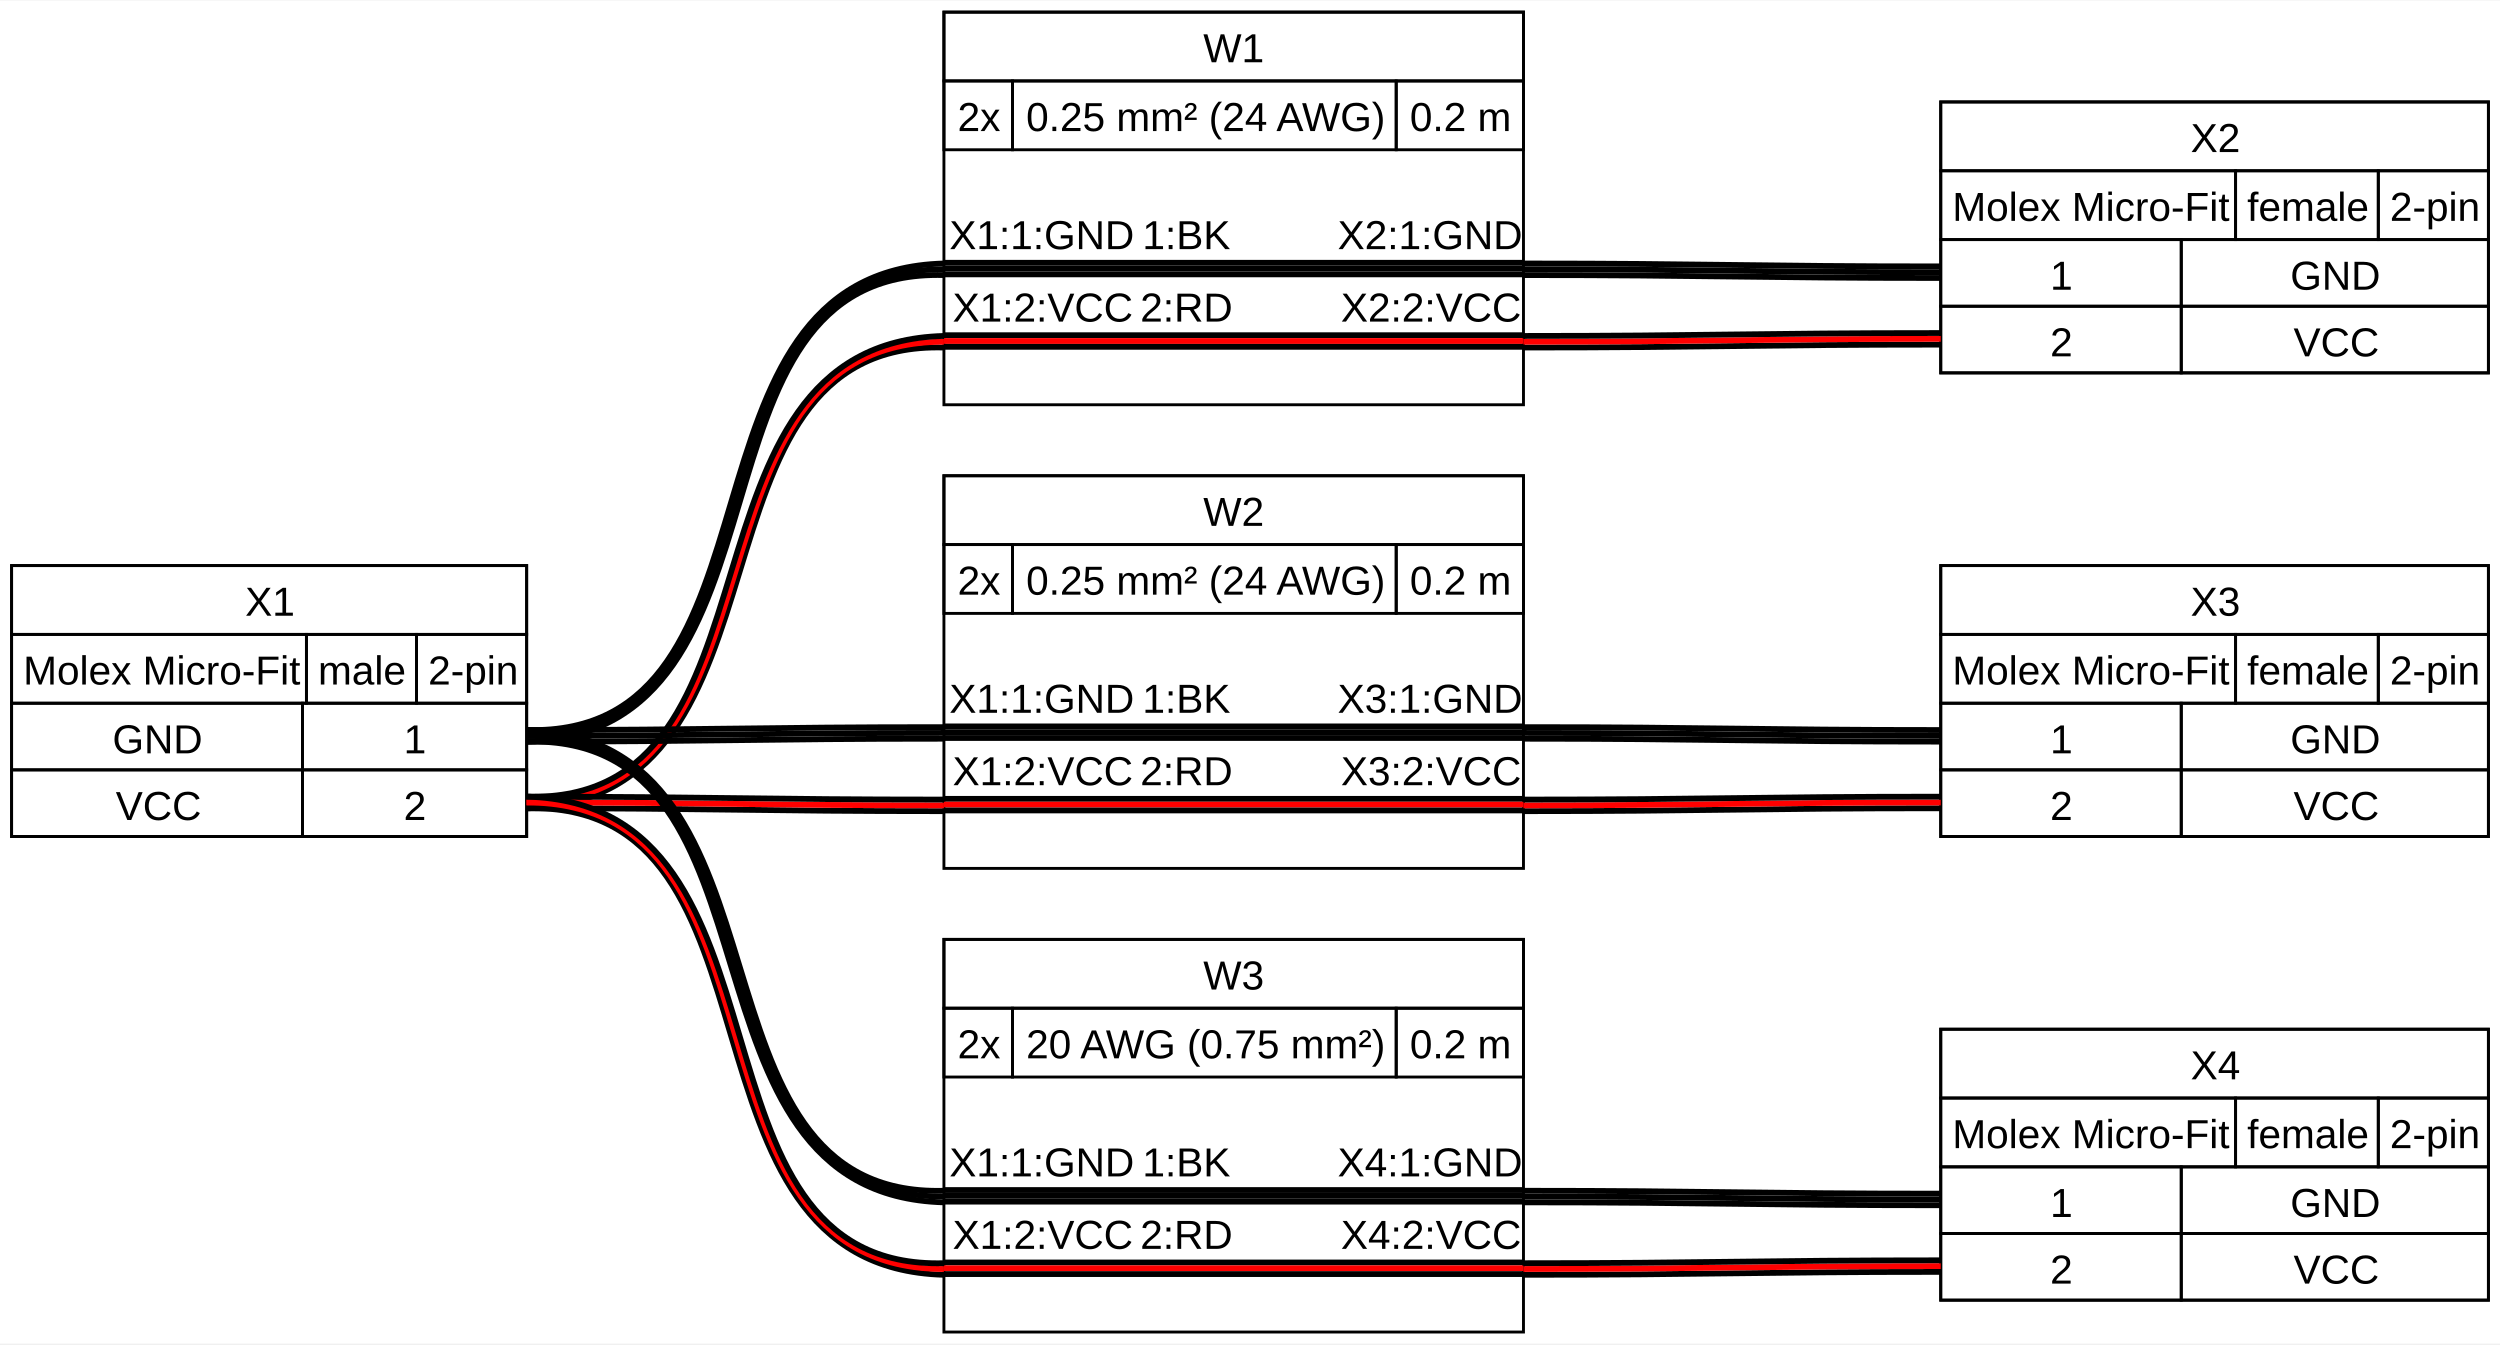
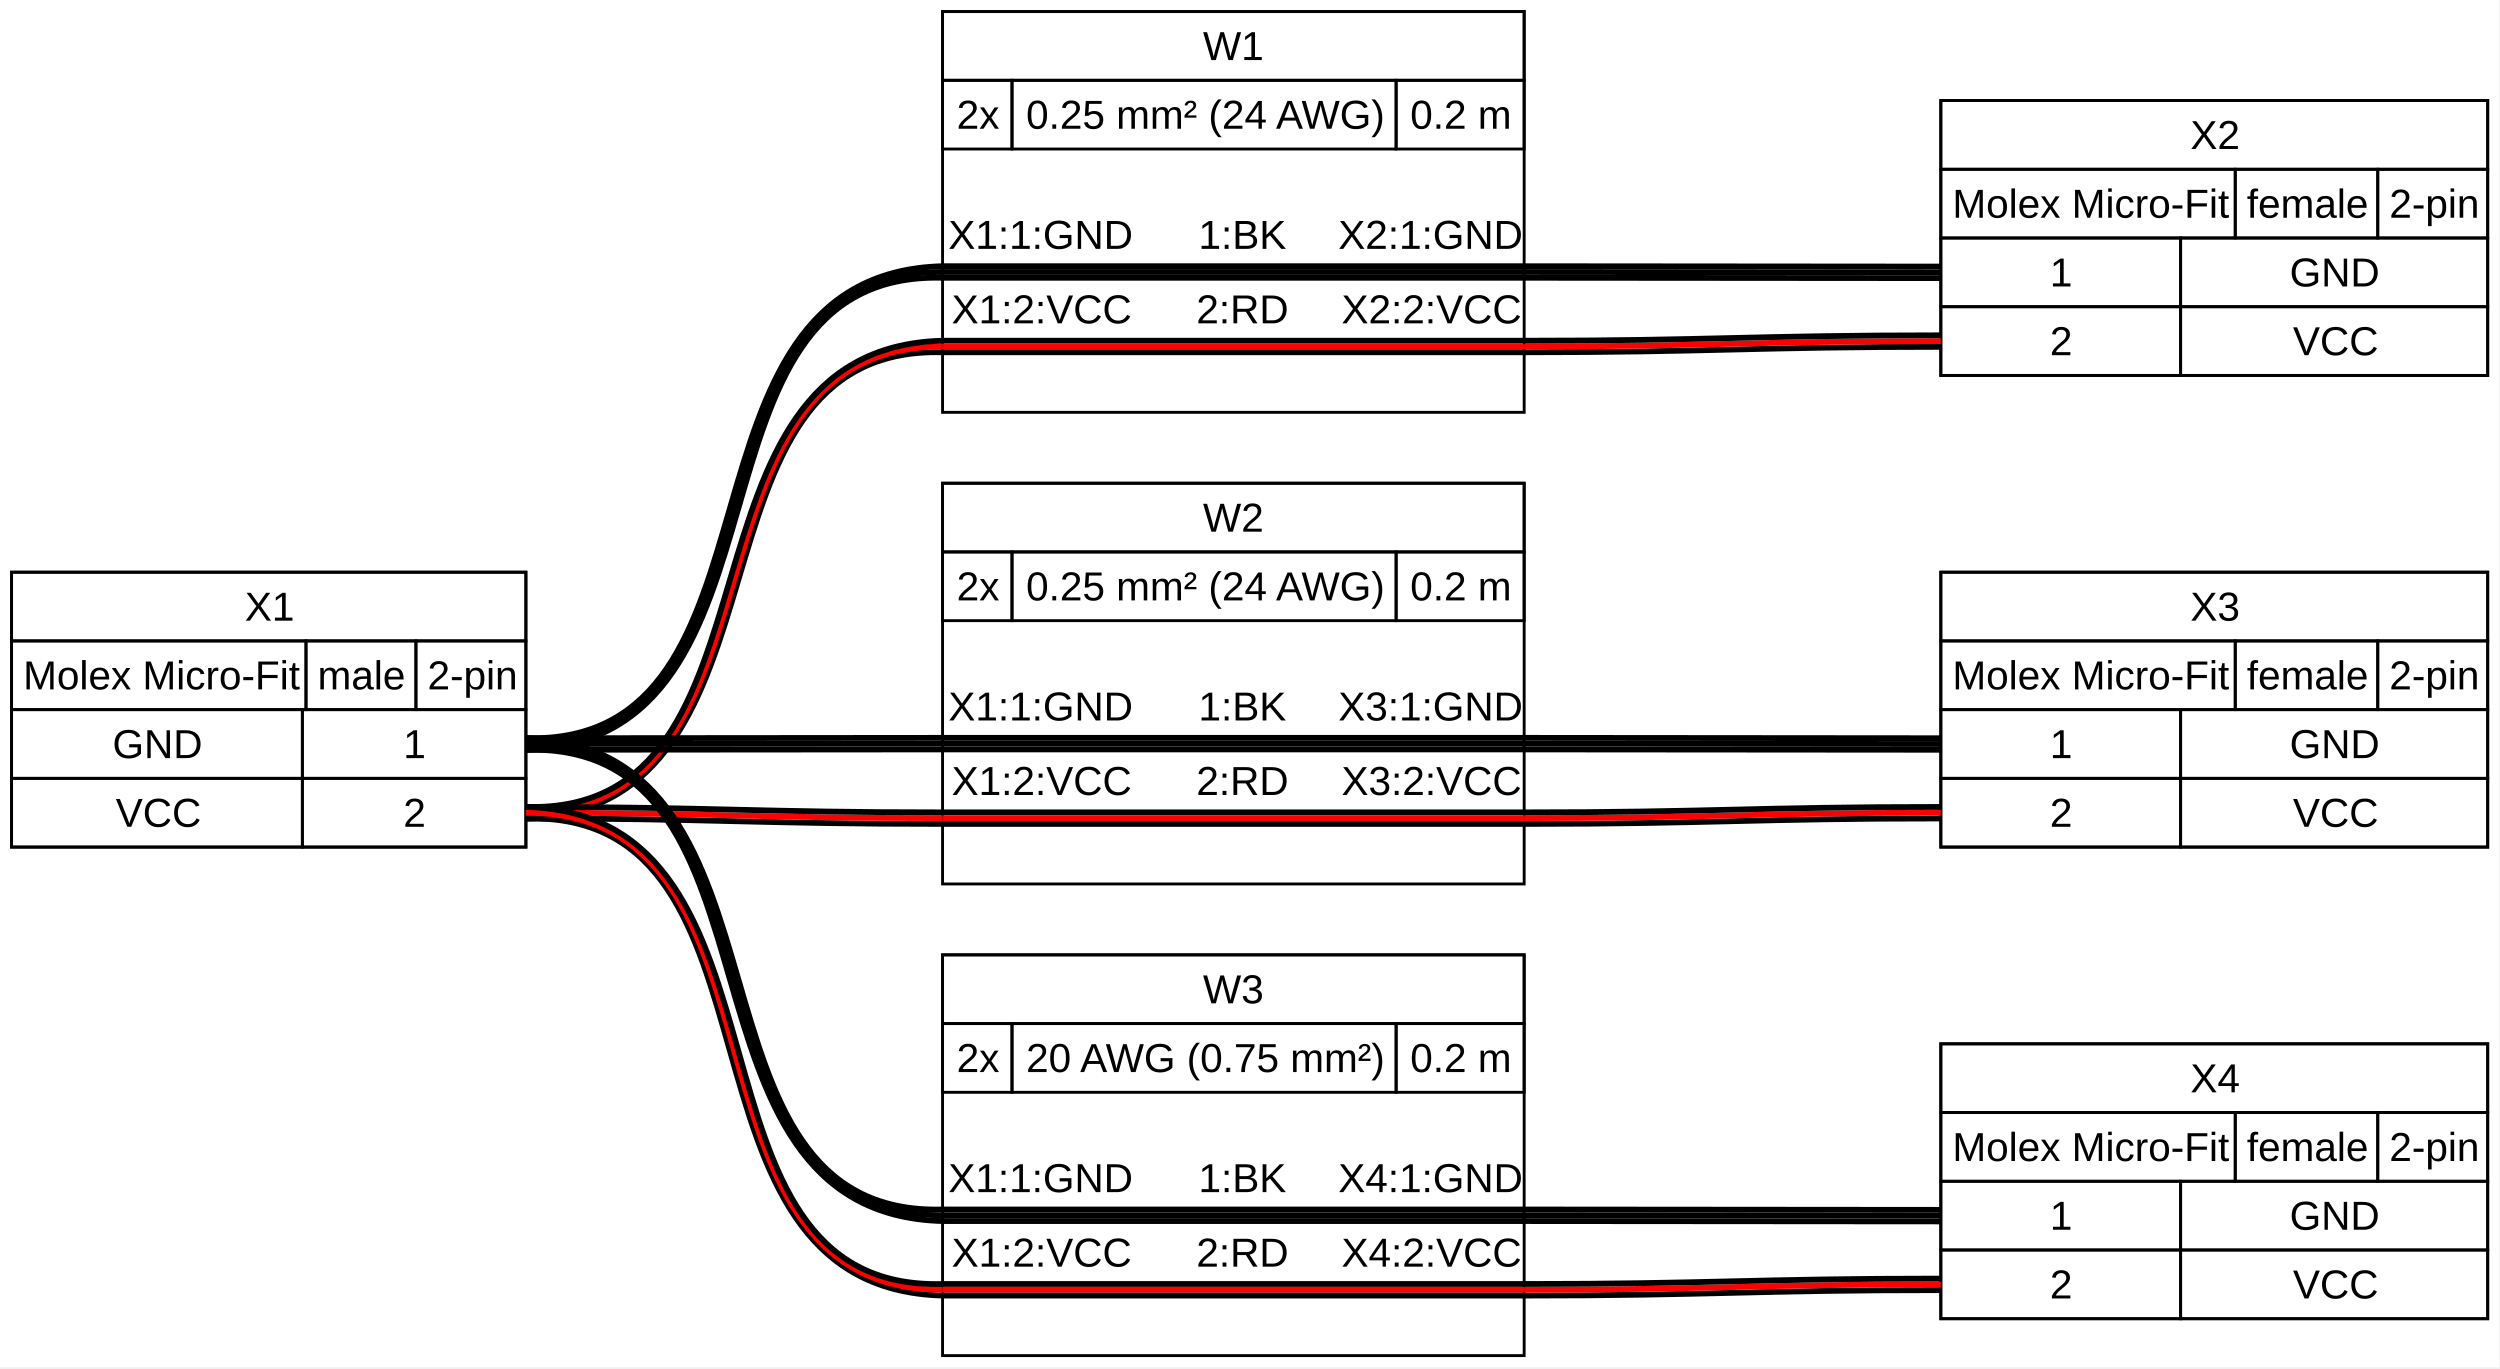
- <svg xmlns="http://www.w3.org/2000/svg" width="863pt" height="464pt" viewBox="0.00 0.00 862.75 463.50">
-   <g id="graph0" class="graph" transform="scale(1 1) rotate(0) translate(4 459.5)">
-     <polygon fill="#ffffff" stroke="none" points="-4,4 -4,-459.5 858.75,-459.5 858.75,4 -4,4" />
+ <svg xmlns="http://www.w3.org/2000/svg" width="864pt" height="473pt" viewBox="0.00 0.00 864.00 473.00">
+   <g id="graph0" class="graph" transform="scale(1 1) rotate(0) translate(4 468.5)">
+     <polygon fill="#ffffff" stroke="none" points="-4,4 -4,-468.5 859.75,-468.5 859.75,4 -4,4" />
    <g id="node1" class="node">
-       <polygon fill="#ffffff" stroke="black" points="177.75,-264.5 0,-264.5 0,-171 177.75,-171 177.75,-264.5" />
-       <polygon fill="none" stroke="black" points="0,-240.75 0,-264.5 177.75,-264.5 177.75,-240.75 0,-240.75" />
-       <text text-anchor="start" x="80.62" y="-247.2" font-family="arial" font-size="14.00">X1</text>
-       <polygon fill="none" stroke="black" points="0,-217 0,-240.75 101.75,-240.75 101.75,-217 0,-217" />
-       <text text-anchor="start" x="4" y="-223.45" font-family="arial" font-size="14.00">Molex Micro-Fit</text>
-       <polygon fill="none" stroke="black" points="101.75,-217 101.75,-240.75 139.75,-240.75 139.75,-217 101.75,-217" />
-       <text text-anchor="start" x="105.75" y="-223.45" font-family="arial" font-size="14.00">male</text>
-       <polygon fill="none" stroke="black" points="139.75,-217 139.75,-240.75 177.75,-240.75 177.75,-217 139.75,-217" />
-       <text text-anchor="start" x="143.75" y="-223.45" font-family="arial" font-size="14.00">2-pin</text>
-       <polygon fill="none" stroke="black" points="0,-194 0,-217 100.38,-217 100.38,-194 0,-194" />
-       <text text-anchor="start" x="34.81" y="-199.7" font-family="arial" font-size="14.00">GND</text>
-       <polygon fill="none" stroke="black" points="100.38,-194 100.38,-217 177.75,-217 177.75,-194 100.38,-194" />
-       <text text-anchor="start" x="135.31" y="-199.7" font-family="arial" font-size="14.00">1</text>
-       <polygon fill="none" stroke="black" points="0,-171 0,-194 100.38,-194 100.38,-171 0,-171" />
-       <text text-anchor="start" x="35.94" y="-176.7" font-family="arial" font-size="14.00">VCC</text>
-       <polygon fill="none" stroke="black" points="100.38,-171 100.38,-194 177.75,-194 177.75,-171 100.38,-171" />
-       <text text-anchor="start" x="135.31" y="-176.7" font-family="arial" font-size="14.00">2</text>
+       <polygon fill="#ffffff" stroke="black" points="177.75,-270.75 0,-270.75 0,-175.75 177.75,-175.75 177.75,-270.75" />
+       <polygon fill="none" stroke="black" points="0,-247 0,-270.75 177.75,-270.75 177.75,-247 0,-247" />
+       <text xml:space="preserve" text-anchor="start" x="80.62" y="-254" font-family="arial" font-size="14.00">X1</text>
+       <polygon fill="none" stroke="black" points="0,-223.25 0,-247 101.75,-247 101.75,-223.25 0,-223.25" />
+       <text xml:space="preserve" text-anchor="start" x="4" y="-230.25" font-family="arial" font-size="14.00">Molex Micro-Fit</text>
+       <polygon fill="none" stroke="black" points="101.75,-223.25 101.75,-247 139.75,-247 139.75,-223.25 101.75,-223.25" />
+       <text xml:space="preserve" text-anchor="start" x="105.75" y="-230.25" font-family="arial" font-size="14.00">male</text>
+       <polygon fill="none" stroke="black" points="139.75,-223.25 139.75,-247 177.75,-247 177.75,-223.25 139.75,-223.25" />
+       <text xml:space="preserve" text-anchor="start" x="143.75" y="-230.25" font-family="arial" font-size="14.00">2-pin</text>
+       <polygon fill="none" stroke="black" points="0,-199.5 0,-223.25 100.5,-223.25 100.5,-199.5 0,-199.5" />
+       <text xml:space="preserve" text-anchor="start" x="34.88" y="-206.5" font-family="arial" font-size="14.00">GND</text>
+       <polygon fill="none" stroke="black" points="100.5,-199.5 100.5,-223.25 177.75,-223.25 177.75,-199.5 100.5,-199.5" />
+       <text xml:space="preserve" text-anchor="start" x="135.38" y="-206.5" font-family="arial" font-size="14.00">1</text>
+       <polygon fill="none" stroke="black" points="0,-175.75 0,-199.5 100.5,-199.5 100.5,-175.75 0,-175.75" />
+       <text xml:space="preserve" text-anchor="start" x="36" y="-182.75" font-family="arial" font-size="14.00">VCC</text>
+       <polygon fill="none" stroke="black" points="100.5,-175.75 100.5,-199.5 177.75,-199.5 177.75,-175.75 100.5,-175.75" />
+       <text xml:space="preserve" text-anchor="start" x="135.38" y="-182.75" font-family="arial" font-size="14.00">2</text>
    </g>
    <g id="node5" class="node">
-       <polygon fill="#ffffff" stroke="black" points="521.75,-455.5 321.75,-455.5 321.75,-320 521.75,-320 521.75,-455.5" />
-       <polygon fill="none" stroke="black" points="321.75,-431.75 321.75,-455.5 521.75,-455.5 521.75,-431.75 321.75,-431.75" />
-       <text text-anchor="start" x="411.25" y="-438.2" font-family="arial" font-size="14.00">W1</text>
-       <polygon fill="none" stroke="black" points="321.75,-408 321.75,-431.75 345.42,-431.75 345.42,-408 321.75,-408" />
-       <text text-anchor="start" x="326.46" y="-414.45" font-family="arial" font-size="14.00">2x</text>
-       <polygon fill="none" stroke="black" points="345.42,-408 345.42,-431.75 477.83,-431.75 477.83,-408 345.42,-408" />
-       <text text-anchor="start" x="350.12" y="-414.45" font-family="arial" font-size="14.00">0.25 mm² (24 AWG)</text>
-       <polygon fill="none" stroke="black" points="477.83,-408 477.83,-431.75 521.75,-431.75 521.75,-408 477.83,-408" />
-       <text text-anchor="start" x="482.54" y="-414.45" font-family="arial" font-size="14.00">0.2 m</text>
-       <text text-anchor="start" x="352.88" y="-392.7" font-family="arial" font-size="14.00"> </text>
-       <text text-anchor="start" x="323.62" y="-373.7" font-family="arial" font-size="14.00">X1:1:GND</text>
-       <text text-anchor="start" x="390.25" y="-373.7" font-family="arial" font-size="14.00">     1:BK    </text>
-       <text text-anchor="start" x="457.62" y="-373.7" font-family="arial" font-size="14.00">X2:1:GND</text>
-       <polygon fill="#000000" stroke="none" points="321.75,-368 321.75,-370 521.75,-370 521.75,-368 321.75,-368" />
-       <polygon fill="#000000" stroke="none" points="321.75,-366 321.75,-368 521.75,-368 521.75,-366 321.75,-366" />
-       <polygon fill="#000000" stroke="none" points="321.75,-364 321.75,-366 521.75,-366 521.75,-364 321.75,-364" />
-       <text text-anchor="start" x="324.75" y="-348.7" font-family="arial" font-size="14.00">X1:2:VCC</text>
-       <text text-anchor="start" x="389.5" y="-348.7" font-family="arial" font-size="14.00">     2:RD    </text>
-       <text text-anchor="start" x="458.75" y="-348.7" font-family="arial" font-size="14.00">X2:2:VCC</text>
-       <polygon fill="#000000" stroke="none" points="321.75,-343 321.75,-345 521.75,-345 521.75,-343 321.75,-343" />
-       <polygon fill="#ff0000" stroke="none" points="321.75,-341 321.75,-343 521.75,-343 521.75,-341 321.75,-341" />
-       <polygon fill="#000000" stroke="none" points="321.75,-339 321.75,-341 521.75,-341 521.75,-339 321.75,-339" />
-       <text text-anchor="start" x="352.88" y="-323.7" font-family="arial" font-size="14.00"> </text>
+       <polygon fill="#ffffff" stroke="black" points="522.75,-464.5 321.75,-464.5 321.75,-326 522.75,-326 522.75,-464.5" />
+       <polygon fill="none" stroke="black" points="321.75,-440.75 321.75,-464.5 522.75,-464.5 522.75,-440.75 321.75,-440.75" />
+       <text xml:space="preserve" text-anchor="start" x="411.75" y="-447.75" font-family="arial" font-size="14.00">W1</text>
+       <polygon fill="none" stroke="black" points="321.75,-417 321.75,-440.75 345.75,-440.75 345.75,-417 321.75,-417" />
+       <text xml:space="preserve" text-anchor="start" x="326.62" y="-424" font-family="arial" font-size="14.00">2x</text>
+       <polygon fill="none" stroke="black" points="345.75,-417 345.75,-440.75 478.5,-440.75 478.5,-417 345.75,-417" />
+       <text xml:space="preserve" text-anchor="start" x="350.62" y="-424" font-family="arial" font-size="14.00">0.25 mm² (24 AWG)</text>
+       <polygon fill="none" stroke="black" points="478.5,-417 478.5,-440.75 522.75,-440.75 522.75,-417 478.5,-417" />
+       <text xml:space="preserve" text-anchor="start" x="483.38" y="-424" font-family="arial" font-size="14.00">0.2 m</text>
+       <text xml:space="preserve" text-anchor="start" x="353" y="-402.25" font-family="arial" font-size="14.00"> </text>
+       <text xml:space="preserve" text-anchor="start" x="323.75" y="-382.5" font-family="arial" font-size="14.00">X1:1:GND</text>
+       <text xml:space="preserve" text-anchor="start" x="390.75" y="-382.5" font-family="arial" font-size="14.00">     1:BK    </text>
+       <text xml:space="preserve" text-anchor="start" x="458.5" y="-382.5" font-family="arial" font-size="14.00">X2:1:GND</text>
+       <polygon fill="#000000" stroke="none" points="321.75,-375.5 321.75,-377.5 522.75,-377.5 522.75,-375.5 321.75,-375.5" />
+       <polygon fill="#000000" stroke="none" points="321.75,-373.5 321.75,-375.5 522.75,-375.5 522.75,-373.5 321.75,-373.5" />
+       <polygon fill="#000000" stroke="none" points="321.75,-371.5 321.75,-373.5 522.75,-373.5 522.75,-371.5 321.75,-371.5" />
+       <text xml:space="preserve" text-anchor="start" x="324.88" y="-356.75" font-family="arial" font-size="14.00">X1:2:VCC</text>
+       <text xml:space="preserve" text-anchor="start" x="390" y="-356.75" font-family="arial" font-size="14.00">     2:RD    </text>
+       <text xml:space="preserve" text-anchor="start" x="459.62" y="-356.75" font-family="arial" font-size="14.00">X2:2:VCC</text>
+       <polygon fill="#000000" stroke="none" points="321.75,-349.75 321.75,-351.75 522.75,-351.75 522.75,-349.75 321.75,-349.75" />
+       <polygon fill="#ff0000" stroke="none" points="321.75,-347.75 321.75,-349.75 522.75,-349.75 522.75,-347.75 321.75,-347.75" />
+       <polygon fill="#000000" stroke="none" points="321.75,-345.75 321.75,-347.75 522.75,-347.75 522.75,-345.75 321.75,-345.75" />
+       <text xml:space="preserve" text-anchor="start" x="353" y="-331" font-family="arial" font-size="14.00"> </text>
    </g>
    <g id="edge1" class="edge">
-       <path fill="none" stroke="#000000" stroke-width="2" d="M177.75,-203.75C275.67,-206.32 227.67,-367.32 321.75,-364.75" />
-       <path fill="none" stroke="#000000" stroke-width="2" d="M177.75,-205.75C273.75,-205.75 225.75,-366.75 321.75,-366.75" />
-       <path fill="none" stroke="#000000" stroke-width="2" d="M177.75,-207.75C271.83,-205.18 223.83,-366.18 321.75,-368.75" />
+       <path fill="none" stroke="#000000" stroke-width="2" d="M177.75,-209.38C276.37,-211.95 226.96,-375.08 321.75,-372.5" />
+       <path fill="none" stroke="#000000" stroke-width="2" d="M177.75,-211.38C274.46,-211.38 225.04,-374.5 321.75,-374.5" />
+       <path fill="none" stroke="#000000" stroke-width="2" d="M177.75,-213.37C272.54,-210.8 223.13,-373.92 321.75,-376.5" />
    </g>
    <g id="edge3" class="edge">
-       <path fill="none" stroke="#000000" stroke-width="2" d="M177.75,-180.75C275.01,-183.31 228.33,-342.31 321.75,-339.75" />
-       <path fill="none" stroke="#ff0000" stroke-width="2" d="M177.75,-182.75C273.09,-182.75 226.41,-341.75 321.75,-341.75" />
-       <path fill="none" stroke="#000000" stroke-width="2" d="M177.75,-184.75C271.17,-182.19 224.49,-341.19 321.75,-343.75" />
+       <path fill="none" stroke="#000000" stroke-width="2" d="M177.75,-185.63C275.71,-188.2 227.62,-349.32 321.75,-346.75" />
+       <path fill="none" stroke="#ff0000" stroke-width="2" d="M177.75,-187.62C273.79,-187.62 225.71,-348.75 321.75,-348.75" />
+       <path fill="none" stroke="#000000" stroke-width="2" d="M177.75,-189.62C271.88,-187.05 223.79,-348.18 321.75,-350.75" />
    </g>
    <g id="node6" class="node">
-       <polygon fill="#ffffff" stroke="black" points="521.75,-295.5 321.75,-295.5 321.75,-160 521.75,-160 521.75,-295.5" />
-       <polygon fill="none" stroke="black" points="321.75,-271.75 321.75,-295.5 521.75,-295.5 521.75,-271.75 321.75,-271.75" />
-       <text text-anchor="start" x="411.25" y="-278.2" font-family="arial" font-size="14.00">W2</text>
-       <polygon fill="none" stroke="black" points="321.75,-248 321.75,-271.75 345.42,-271.75 345.42,-248 321.75,-248" />
-       <text text-anchor="start" x="326.46" y="-254.45" font-family="arial" font-size="14.00">2x</text>
-       <polygon fill="none" stroke="black" points="345.42,-248 345.42,-271.75 477.83,-271.75 477.83,-248 345.42,-248" />
-       <text text-anchor="start" x="350.12" y="-254.45" font-family="arial" font-size="14.00">0.25 mm² (24 AWG)</text>
-       <polygon fill="none" stroke="black" points="477.83,-248 477.83,-271.75 521.75,-271.75 521.75,-248 477.83,-248" />
-       <text text-anchor="start" x="482.54" y="-254.45" font-family="arial" font-size="14.00">0.2 m</text>
-       <text text-anchor="start" x="352.88" y="-232.7" font-family="arial" font-size="14.00"> </text>
-       <text text-anchor="start" x="323.62" y="-213.7" font-family="arial" font-size="14.00">X1:1:GND</text>
-       <text text-anchor="start" x="390.25" y="-213.7" font-family="arial" font-size="14.00">     1:BK    </text>
-       <text text-anchor="start" x="457.62" y="-213.7" font-family="arial" font-size="14.00">X3:1:GND</text>
-       <polygon fill="#000000" stroke="none" points="321.75,-208 321.75,-210 521.75,-210 521.75,-208 321.75,-208" />
-       <polygon fill="#000000" stroke="none" points="321.75,-206 321.75,-208 521.75,-208 521.75,-206 321.75,-206" />
-       <polygon fill="#000000" stroke="none" points="321.75,-204 321.75,-206 521.75,-206 521.75,-204 321.75,-204" />
-       <text text-anchor="start" x="324.75" y="-188.7" font-family="arial" font-size="14.00">X1:2:VCC</text>
-       <text text-anchor="start" x="389.5" y="-188.7" font-family="arial" font-size="14.00">     2:RD    </text>
-       <text text-anchor="start" x="458.75" y="-188.7" font-family="arial" font-size="14.00">X3:2:VCC</text>
-       <polygon fill="#000000" stroke="none" points="321.75,-183 321.75,-185 521.75,-185 521.75,-183 321.75,-183" />
-       <polygon fill="#ff0000" stroke="none" points="321.75,-181 321.75,-183 521.75,-183 521.75,-181 321.75,-181" />
-       <polygon fill="#000000" stroke="none" points="321.75,-179 321.75,-181 521.75,-181 521.75,-179 321.75,-179" />
-       <text text-anchor="start" x="352.88" y="-163.7" font-family="arial" font-size="14.00"> </text>
+       <polygon fill="#ffffff" stroke="black" points="522.75,-301.5 321.75,-301.5 321.75,-163 522.75,-163 522.75,-301.5" />
+       <polygon fill="none" stroke="black" points="321.75,-277.75 321.75,-301.5 522.75,-301.5 522.75,-277.75 321.75,-277.75" />
+       <text xml:space="preserve" text-anchor="start" x="411.75" y="-284.75" font-family="arial" font-size="14.00">W2</text>
+       <polygon fill="none" stroke="black" points="321.75,-254 321.75,-277.75 345.75,-277.75 345.75,-254 321.75,-254" />
+       <text xml:space="preserve" text-anchor="start" x="326.62" y="-261" font-family="arial" font-size="14.00">2x</text>
+       <polygon fill="none" stroke="black" points="345.75,-254 345.75,-277.75 478.5,-277.75 478.5,-254 345.75,-254" />
+       <text xml:space="preserve" text-anchor="start" x="350.62" y="-261" font-family="arial" font-size="14.00">0.25 mm² (24 AWG)</text>
+       <polygon fill="none" stroke="black" points="478.5,-254 478.5,-277.75 522.75,-277.75 522.75,-254 478.5,-254" />
+       <text xml:space="preserve" text-anchor="start" x="483.38" y="-261" font-family="arial" font-size="14.00">0.2 m</text>
+       <text xml:space="preserve" text-anchor="start" x="353" y="-239.25" font-family="arial" font-size="14.00"> </text>
+       <text xml:space="preserve" text-anchor="start" x="323.75" y="-219.5" font-family="arial" font-size="14.00">X1:1:GND</text>
+       <text xml:space="preserve" text-anchor="start" x="390.75" y="-219.5" font-family="arial" font-size="14.00">     1:BK    </text>
+       <text xml:space="preserve" text-anchor="start" x="458.5" y="-219.5" font-family="arial" font-size="14.00">X3:1:GND</text>
+       <polygon fill="#000000" stroke="none" points="321.75,-212.5 321.75,-214.5 522.75,-214.5 522.75,-212.5 321.75,-212.5" />
+       <polygon fill="#000000" stroke="none" points="321.75,-210.5 321.75,-212.5 522.75,-212.5 522.75,-210.5 321.75,-210.5" />
+       <polygon fill="#000000" stroke="none" points="321.75,-208.5 321.75,-210.5 522.75,-210.5 522.75,-208.5 321.75,-208.5" />
+       <text xml:space="preserve" text-anchor="start" x="324.88" y="-193.75" font-family="arial" font-size="14.00">X1:2:VCC</text>
+       <text xml:space="preserve" text-anchor="start" x="390" y="-193.75" font-family="arial" font-size="14.00">     2:RD    </text>
+       <text xml:space="preserve" text-anchor="start" x="459.62" y="-193.75" font-family="arial" font-size="14.00">X3:2:VCC</text>
+       <polygon fill="#000000" stroke="none" points="321.75,-186.75 321.75,-188.75 522.75,-188.75 522.75,-186.75 321.75,-186.75" />
+       <polygon fill="#ff0000" stroke="none" points="321.75,-184.75 321.75,-186.75 522.75,-186.75 522.75,-184.75 321.75,-184.75" />
+       <polygon fill="#000000" stroke="none" points="321.75,-182.75 321.75,-184.75 522.75,-184.75 522.75,-182.75 321.75,-182.75" />
+       <text xml:space="preserve" text-anchor="start" x="353" y="-168" font-family="arial" font-size="14.00"> </text>
    </g>
    <g id="edge5" class="edge">
-       <path fill="none" stroke="#000000" stroke-width="2" d="M177.75,-203.75C241.88,-203.75 257.87,-204.75 321.75,-204.75" />
-       <path fill="none" stroke="#000000" stroke-width="2" d="M177.75,-205.75C241.75,-205.75 257.75,-206.75 321.75,-206.75" />
-       <path fill="none" stroke="#000000" stroke-width="2" d="M177.75,-207.75C241.63,-207.75 257.62,-208.75 321.75,-208.75" />
+       <path fill="none" stroke="#000000" stroke-width="2" d="M177.75,-209.38C241.77,-209.38 257.77,-209.5 321.75,-209.5" />
+       <path fill="none" stroke="#000000" stroke-width="2" d="M177.75,-211.38C241.75,-211.38 257.75,-211.5 321.75,-211.5" />
+       <path fill="none" stroke="#000000" stroke-width="2" d="M177.75,-213.37C241.73,-213.37 257.73,-213.5 321.75,-213.5" />
    </g>
    <g id="edge7" class="edge">
-       <path fill="none" stroke="#000000" stroke-width="2" d="M177.75,-180.75C241.63,-180.75 257.62,-179.75 321.75,-179.75" />
-       <path fill="none" stroke="#ff0000" stroke-width="2" d="M177.75,-182.75C241.75,-182.75 257.75,-181.75 321.75,-181.75" />
-       <path fill="none" stroke="#000000" stroke-width="2" d="M177.75,-184.75C241.88,-184.75 257.87,-183.75 321.75,-183.75" />
+       <path fill="none" stroke="#000000" stroke-width="2" d="M177.75,-185.63C241.52,-185.64 257.51,-183.76 321.75,-183.75" />
+       <path fill="none" stroke="#ff0000" stroke-width="2" d="M177.75,-187.62C241.76,-187.62 257.74,-185.75 321.75,-185.75" />
+       <path fill="none" stroke="#000000" stroke-width="2" d="M177.75,-189.62C241.99,-189.61 257.98,-187.74 321.75,-187.75" />
    </g>
    <g id="node7" class="node">
-       <polygon fill="#ffffff" stroke="black" points="521.75,-135.5 321.75,-135.5 321.75,0 521.75,0 521.75,-135.5" />
-       <polygon fill="none" stroke="black" points="321.75,-111.75 321.75,-135.5 521.75,-135.5 521.75,-111.75 321.75,-111.75" />
-       <text text-anchor="start" x="411.25" y="-118.2" font-family="arial" font-size="14.00">W3</text>
-       <polygon fill="none" stroke="black" points="321.75,-88 321.75,-111.75 345.42,-111.75 345.42,-88 321.75,-88" />
-       <text text-anchor="start" x="326.46" y="-94.45" font-family="arial" font-size="14.00">2x</text>
-       <polygon fill="none" stroke="black" points="345.42,-88 345.42,-111.75 477.83,-111.75 477.83,-88 345.42,-88" />
-       <text text-anchor="start" x="350.12" y="-94.45" font-family="arial" font-size="14.00">20 AWG (0.75 mm²)</text>
-       <polygon fill="none" stroke="black" points="477.83,-88 477.83,-111.75 521.75,-111.75 521.75,-88 477.83,-88" />
-       <text text-anchor="start" x="482.54" y="-94.45" font-family="arial" font-size="14.00">0.2 m</text>
-       <text text-anchor="start" x="352.88" y="-72.7" font-family="arial" font-size="14.00"> </text>
-       <text text-anchor="start" x="323.62" y="-53.7" font-family="arial" font-size="14.00">X1:1:GND</text>
-       <text text-anchor="start" x="390.25" y="-53.7" font-family="arial" font-size="14.00">     1:BK    </text>
-       <text text-anchor="start" x="457.62" y="-53.7" font-family="arial" font-size="14.00">X4:1:GND</text>
-       <polygon fill="#000000" stroke="none" points="321.75,-48 321.75,-50 521.75,-50 521.75,-48 321.75,-48" />
-       <polygon fill="#000000" stroke="none" points="321.75,-46 321.75,-48 521.75,-48 521.75,-46 321.75,-46" />
-       <polygon fill="#000000" stroke="none" points="321.75,-44 321.75,-46 521.75,-46 521.75,-44 321.75,-44" />
-       <text text-anchor="start" x="324.75" y="-28.7" font-family="arial" font-size="14.00">X1:2:VCC</text>
-       <text text-anchor="start" x="389.5" y="-28.7" font-family="arial" font-size="14.00">     2:RD    </text>
-       <text text-anchor="start" x="458.75" y="-28.7" font-family="arial" font-size="14.00">X4:2:VCC</text>
-       <polygon fill="#000000" stroke="none" points="321.75,-23 321.75,-25 521.75,-25 521.75,-23 321.75,-23" />
-       <polygon fill="#ff0000" stroke="none" points="321.75,-21 321.75,-23 521.75,-23 521.75,-21 321.75,-21" />
-       <polygon fill="#000000" stroke="none" points="321.75,-19 321.75,-21 521.75,-21 521.75,-19 321.75,-19" />
-       <text text-anchor="start" x="352.88" y="-3.7" font-family="arial" font-size="14.00"> </text>
+       <polygon fill="#ffffff" stroke="black" points="522.75,-138.5 321.75,-138.5 321.75,0 522.75,0 522.75,-138.5" />
+       <polygon fill="none" stroke="black" points="321.75,-114.75 321.75,-138.5 522.75,-138.5 522.75,-114.75 321.75,-114.75" />
+       <text xml:space="preserve" text-anchor="start" x="411.75" y="-121.75" font-family="arial" font-size="14.00">W3</text>
+       <polygon fill="none" stroke="black" points="321.75,-91 321.75,-114.75 345.75,-114.75 345.75,-91 321.75,-91" />
+       <text xml:space="preserve" text-anchor="start" x="326.62" y="-98" font-family="arial" font-size="14.00">2x</text>
+       <polygon fill="none" stroke="black" points="345.75,-91 345.75,-114.75 478.5,-114.75 478.5,-91 345.75,-91" />
+       <text xml:space="preserve" text-anchor="start" x="350.62" y="-98" font-family="arial" font-size="14.00">20 AWG (0.75 mm²)</text>
+       <polygon fill="none" stroke="black" points="478.5,-91 478.5,-114.75 522.75,-114.75 522.75,-91 478.5,-91" />
+       <text xml:space="preserve" text-anchor="start" x="483.38" y="-98" font-family="arial" font-size="14.00">0.2 m</text>
+       <text xml:space="preserve" text-anchor="start" x="353" y="-76.25" font-family="arial" font-size="14.00"> </text>
+       <text xml:space="preserve" text-anchor="start" x="323.75" y="-56.5" font-family="arial" font-size="14.00">X1:1:GND</text>
+       <text xml:space="preserve" text-anchor="start" x="390.75" y="-56.5" font-family="arial" font-size="14.00">     1:BK    </text>
+       <text xml:space="preserve" text-anchor="start" x="458.5" y="-56.5" font-family="arial" font-size="14.00">X4:1:GND</text>
+       <polygon fill="#000000" stroke="none" points="321.75,-49.5 321.75,-51.5 522.75,-51.5 522.75,-49.5 321.75,-49.5" />
+       <polygon fill="#000000" stroke="none" points="321.75,-47.5 321.75,-49.5 522.75,-49.5 522.75,-47.5 321.75,-47.5" />
+       <polygon fill="#000000" stroke="none" points="321.75,-45.5 321.75,-47.5 522.75,-47.5 522.75,-45.5 321.75,-45.5" />
+       <text xml:space="preserve" text-anchor="start" x="324.88" y="-30.75" font-family="arial" font-size="14.00">X1:2:VCC</text>
+       <text xml:space="preserve" text-anchor="start" x="390" y="-30.75" font-family="arial" font-size="14.00">     2:RD    </text>
+       <text xml:space="preserve" text-anchor="start" x="459.62" y="-30.75" font-family="arial" font-size="14.00">X4:2:VCC</text>
+       <polygon fill="#000000" stroke="none" points="321.75,-23.75 321.75,-25.75 522.75,-25.75 522.75,-23.75 321.75,-23.75" />
+       <polygon fill="#ff0000" stroke="none" points="321.75,-21.75 321.75,-23.75 522.75,-23.75 522.75,-21.75 321.75,-21.75" />
+       <polygon fill="#000000" stroke="none" points="321.75,-19.75 321.75,-21.75 522.75,-21.75 522.75,-19.75 321.75,-19.75" />
+       <text xml:space="preserve" text-anchor="start" x="353" y="-5" font-family="arial" font-size="14.00"> </text>
    </g>
    <g id="edge9" class="edge">
-       <path fill="none" stroke="#000000" stroke-width="2" d="M177.75,-203.75C271.17,-206.31 224.49,-47.31 321.75,-44.75" />
-       <path fill="none" stroke="#000000" stroke-width="2" d="M177.75,-205.75C273.09,-205.75 226.41,-46.75 321.75,-46.75" />
-       <path fill="none" stroke="#000000" stroke-width="2" d="M177.75,-207.75C275.01,-205.19 228.33,-46.19 321.75,-48.75" />
+       <path fill="none" stroke="#000000" stroke-width="2" d="M177.75,-209.38C272.46,-211.95 223.21,-49.08 321.75,-46.5" />
+       <path fill="none" stroke="#000000" stroke-width="2" d="M177.75,-211.37C274.37,-211.37 225.13,-48.5 321.75,-48.5" />
+       <path fill="none" stroke="#000000" stroke-width="2" d="M177.75,-213.37C276.29,-210.8 227.04,-47.92 321.75,-50.5" />
    </g>
    <g id="edge11" class="edge">
-       <path fill="none" stroke="#000000" stroke-width="2" d="M177.75,-180.75C271.83,-183.32 223.83,-22.32 321.75,-19.75" />
-       <path fill="none" stroke="#ff0000" stroke-width="2" d="M177.75,-182.75C273.75,-182.75 225.75,-21.75 321.75,-21.75" />
-       <path fill="none" stroke="#000000" stroke-width="2" d="M177.75,-184.75C275.67,-182.18 227.67,-21.18 321.75,-23.75" />
+       <path fill="none" stroke="#000000" stroke-width="2" d="M177.75,-185.63C273.13,-188.21 222.55,-23.34 321.75,-20.75" />
+       <path fill="none" stroke="#ff0000" stroke-width="2" d="M177.75,-187.63C275.04,-187.62 224.46,-22.75 321.75,-22.75" />
+       <path fill="none" stroke="#000000" stroke-width="2" d="M177.75,-189.62C276.95,-187.04 226.37,-22.16 321.75,-24.75" />
    </g>
    <g id="node2" class="node">
-       <polygon fill="#ffffff" stroke="black" points="854.75,-424.5 665.75,-424.5 665.75,-331 854.75,-331 854.75,-424.5" />
-       <polygon fill="none" stroke="black" points="665.75,-400.75 665.75,-424.5 854.75,-424.5 854.75,-400.75 665.75,-400.75" />
-       <text text-anchor="start" x="752" y="-407.2" font-family="arial" font-size="14.00">X2</text>
-       <polygon fill="none" stroke="black" points="665.75,-377 665.75,-400.75 767.5,-400.75 767.5,-377 665.75,-377" />
-       <text text-anchor="start" x="669.75" y="-383.45" font-family="arial" font-size="14.00">Molex Micro-Fit</text>
-       <polygon fill="none" stroke="black" points="767.5,-377 767.5,-400.75 816.75,-400.75 816.75,-377 767.5,-377" />
-       <text text-anchor="start" x="771.5" y="-383.45" font-family="arial" font-size="14.00">female</text>
-       <polygon fill="none" stroke="black" points="816.75,-377 816.75,-400.75 854.75,-400.75 854.75,-377 816.75,-377" />
-       <text text-anchor="start" x="820.75" y="-383.45" font-family="arial" font-size="14.00">2-pin</text>
-       <polygon fill="none" stroke="black" points="665.75,-354 665.75,-377 748.75,-377 748.75,-354 665.75,-354" />
-       <text text-anchor="start" x="703.5" y="-359.7" font-family="arial" font-size="14.00">1</text>
-       <polygon fill="none" stroke="black" points="748.75,-354 748.75,-377 854.75,-377 854.75,-354 748.75,-354" />
-       <text text-anchor="start" x="786.38" y="-359.7" font-family="arial" font-size="14.00">GND</text>
-       <polygon fill="none" stroke="black" points="665.75,-331 665.75,-354 748.75,-354 748.75,-331 665.75,-331" />
-       <text text-anchor="start" x="703.5" y="-336.7" font-family="arial" font-size="14.00">2</text>
-       <polygon fill="none" stroke="black" points="748.75,-331 748.75,-354 854.75,-354 854.75,-331 748.75,-331" />
-       <text text-anchor="start" x="787.5" y="-336.7" font-family="arial" font-size="14.00">VCC</text>
+       <polygon fill="#ffffff" stroke="black" points="855.75,-433.75 666.75,-433.75 666.75,-338.75 855.75,-338.75 855.75,-433.75" />
+       <polygon fill="none" stroke="black" points="666.75,-410 666.75,-433.75 855.75,-433.75 855.75,-410 666.75,-410" />
+       <text xml:space="preserve" text-anchor="start" x="753" y="-417" font-family="arial" font-size="14.00">X2</text>
+       <polygon fill="none" stroke="black" points="666.75,-386.25 666.75,-410 768.5,-410 768.5,-386.25 666.75,-386.25" />
+       <text xml:space="preserve" text-anchor="start" x="670.75" y="-393.25" font-family="arial" font-size="14.00">Molex Micro-Fit</text>
+       <polygon fill="none" stroke="black" points="768.5,-386.25 768.5,-410 817.75,-410 817.75,-386.25 768.5,-386.25" />
+       <text xml:space="preserve" text-anchor="start" x="772.5" y="-393.25" font-family="arial" font-size="14.00">female</text>
+       <polygon fill="none" stroke="black" points="817.75,-386.25 817.75,-410 855.75,-410 855.75,-386.25 817.75,-386.25" />
+       <text xml:space="preserve" text-anchor="start" x="821.75" y="-393.25" font-family="arial" font-size="14.00">2-pin</text>
+       <polygon fill="none" stroke="black" points="666.75,-362.5 666.75,-386.25 749.62,-386.25 749.62,-362.5 666.75,-362.5" />
+       <text xml:space="preserve" text-anchor="start" x="704.44" y="-369.5" font-family="arial" font-size="14.00">1</text>
+       <polygon fill="none" stroke="black" points="749.62,-362.5 749.62,-386.25 855.75,-386.25 855.75,-362.5 749.62,-362.5" />
+       <text xml:space="preserve" text-anchor="start" x="787.31" y="-369.5" font-family="arial" font-size="14.00">GND</text>
+       <polygon fill="none" stroke="black" points="666.75,-338.75 666.75,-362.5 749.62,-362.5 749.62,-338.75 666.75,-338.75" />
+       <text xml:space="preserve" text-anchor="start" x="704.44" y="-345.75" font-family="arial" font-size="14.00">2</text>
+       <polygon fill="none" stroke="black" points="749.62,-338.75 749.62,-362.5 855.75,-362.5 855.75,-338.75 749.62,-338.75" />
+       <text xml:space="preserve" text-anchor="start" x="788.44" y="-345.75" font-family="arial" font-size="14.00">VCC</text>
    </g>
    <g id="node3" class="node">
-       <polygon fill="#ffffff" stroke="black" points="854.75,-264.5 665.75,-264.5 665.75,-171 854.75,-171 854.75,-264.5" />
-       <polygon fill="none" stroke="black" points="665.75,-240.75 665.75,-264.5 854.75,-264.5 854.75,-240.75 665.75,-240.75" />
-       <text text-anchor="start" x="752" y="-247.2" font-family="arial" font-size="14.00">X3</text>
-       <polygon fill="none" stroke="black" points="665.75,-217 665.75,-240.75 767.5,-240.75 767.5,-217 665.75,-217" />
-       <text text-anchor="start" x="669.75" y="-223.45" font-family="arial" font-size="14.00">Molex Micro-Fit</text>
-       <polygon fill="none" stroke="black" points="767.5,-217 767.5,-240.75 816.75,-240.75 816.75,-217 767.5,-217" />
-       <text text-anchor="start" x="771.5" y="-223.45" font-family="arial" font-size="14.00">female</text>
-       <polygon fill="none" stroke="black" points="816.75,-217 816.75,-240.75 854.75,-240.75 854.75,-217 816.75,-217" />
-       <text text-anchor="start" x="820.75" y="-223.45" font-family="arial" font-size="14.00">2-pin</text>
-       <polygon fill="none" stroke="black" points="665.75,-194 665.75,-217 748.75,-217 748.75,-194 665.75,-194" />
-       <text text-anchor="start" x="703.5" y="-199.7" font-family="arial" font-size="14.00">1</text>
-       <polygon fill="none" stroke="black" points="748.75,-194 748.75,-217 854.75,-217 854.75,-194 748.75,-194" />
-       <text text-anchor="start" x="786.38" y="-199.7" font-family="arial" font-size="14.00">GND</text>
-       <polygon fill="none" stroke="black" points="665.75,-171 665.75,-194 748.75,-194 748.75,-171 665.75,-171" />
-       <text text-anchor="start" x="703.5" y="-176.7" font-family="arial" font-size="14.00">2</text>
-       <polygon fill="none" stroke="black" points="748.75,-171 748.75,-194 854.75,-194 854.75,-171 748.75,-171" />
-       <text text-anchor="start" x="787.5" y="-176.7" font-family="arial" font-size="14.00">VCC</text>
+       <polygon fill="#ffffff" stroke="black" points="855.75,-270.75 666.75,-270.75 666.75,-175.75 855.75,-175.75 855.75,-270.75" />
+       <polygon fill="none" stroke="black" points="666.75,-247 666.75,-270.75 855.75,-270.75 855.75,-247 666.75,-247" />
+       <text xml:space="preserve" text-anchor="start" x="753" y="-254" font-family="arial" font-size="14.00">X3</text>
+       <polygon fill="none" stroke="black" points="666.75,-223.25 666.75,-247 768.5,-247 768.5,-223.25 666.75,-223.25" />
+       <text xml:space="preserve" text-anchor="start" x="670.75" y="-230.25" font-family="arial" font-size="14.00">Molex Micro-Fit</text>
+       <polygon fill="none" stroke="black" points="768.5,-223.25 768.5,-247 817.75,-247 817.75,-223.25 768.5,-223.25" />
+       <text xml:space="preserve" text-anchor="start" x="772.5" y="-230.25" font-family="arial" font-size="14.00">female</text>
+       <polygon fill="none" stroke="black" points="817.75,-223.25 817.75,-247 855.75,-247 855.75,-223.25 817.75,-223.25" />
+       <text xml:space="preserve" text-anchor="start" x="821.75" y="-230.25" font-family="arial" font-size="14.00">2-pin</text>
+       <polygon fill="none" stroke="black" points="666.75,-199.5 666.75,-223.25 749.62,-223.25 749.62,-199.5 666.75,-199.5" />
+       <text xml:space="preserve" text-anchor="start" x="704.44" y="-206.5" font-family="arial" font-size="14.00">1</text>
+       <polygon fill="none" stroke="black" points="749.62,-199.5 749.62,-223.25 855.75,-223.25 855.75,-199.5 749.62,-199.5" />
+       <text xml:space="preserve" text-anchor="start" x="787.31" y="-206.5" font-family="arial" font-size="14.00">GND</text>
+       <polygon fill="none" stroke="black" points="666.75,-175.75 666.75,-199.5 749.62,-199.5 749.62,-175.75 666.75,-175.75" />
+       <text xml:space="preserve" text-anchor="start" x="704.44" y="-182.75" font-family="arial" font-size="14.00">2</text>
+       <polygon fill="none" stroke="black" points="749.62,-175.75 749.62,-199.5 855.75,-199.5 855.75,-175.75 749.62,-175.75" />
+       <text xml:space="preserve" text-anchor="start" x="788.44" y="-182.75" font-family="arial" font-size="14.00">VCC</text>
    </g>
    <g id="node4" class="node">
-       <polygon fill="#ffffff" stroke="black" points="854.75,-104.5 665.75,-104.5 665.75,-11 854.75,-11 854.75,-104.5" />
-       <polygon fill="none" stroke="black" points="665.75,-80.75 665.75,-104.5 854.75,-104.5 854.75,-80.75 665.75,-80.75" />
-       <text text-anchor="start" x="752" y="-87.2" font-family="arial" font-size="14.00">X4</text>
-       <polygon fill="none" stroke="black" points="665.75,-57 665.75,-80.75 767.5,-80.75 767.5,-57 665.75,-57" />
-       <text text-anchor="start" x="669.75" y="-63.45" font-family="arial" font-size="14.00">Molex Micro-Fit</text>
-       <polygon fill="none" stroke="black" points="767.5,-57 767.5,-80.75 816.75,-80.75 816.75,-57 767.5,-57" />
-       <text text-anchor="start" x="771.5" y="-63.45" font-family="arial" font-size="14.00">female</text>
-       <polygon fill="none" stroke="black" points="816.75,-57 816.75,-80.75 854.75,-80.75 854.75,-57 816.75,-57" />
-       <text text-anchor="start" x="820.75" y="-63.45" font-family="arial" font-size="14.00">2-pin</text>
-       <polygon fill="none" stroke="black" points="665.75,-34 665.75,-57 748.75,-57 748.75,-34 665.75,-34" />
-       <text text-anchor="start" x="703.5" y="-39.7" font-family="arial" font-size="14.00">1</text>
-       <polygon fill="none" stroke="black" points="748.75,-34 748.75,-57 854.75,-57 854.75,-34 748.75,-34" />
-       <text text-anchor="start" x="786.38" y="-39.7" font-family="arial" font-size="14.00">GND</text>
-       <polygon fill="none" stroke="black" points="665.75,-11 665.75,-34 748.75,-34 748.75,-11 665.75,-11" />
-       <text text-anchor="start" x="703.5" y="-16.7" font-family="arial" font-size="14.00">2</text>
-       <polygon fill="none" stroke="black" points="748.75,-11 748.75,-34 854.75,-34 854.75,-11 748.75,-11" />
-       <text text-anchor="start" x="787.5" y="-16.7" font-family="arial" font-size="14.00">VCC</text>
+       <polygon fill="#ffffff" stroke="black" points="855.75,-107.75 666.75,-107.75 666.75,-12.75 855.75,-12.75 855.75,-107.75" />
+       <polygon fill="none" stroke="black" points="666.75,-84 666.75,-107.75 855.75,-107.75 855.75,-84 666.75,-84" />
+       <text xml:space="preserve" text-anchor="start" x="753" y="-91" font-family="arial" font-size="14.00">X4</text>
+       <polygon fill="none" stroke="black" points="666.75,-60.25 666.75,-84 768.5,-84 768.5,-60.25 666.75,-60.25" />
+       <text xml:space="preserve" text-anchor="start" x="670.75" y="-67.25" font-family="arial" font-size="14.00">Molex Micro-Fit</text>
+       <polygon fill="none" stroke="black" points="768.5,-60.25 768.5,-84 817.75,-84 817.75,-60.25 768.5,-60.25" />
+       <text xml:space="preserve" text-anchor="start" x="772.5" y="-67.25" font-family="arial" font-size="14.00">female</text>
+       <polygon fill="none" stroke="black" points="817.75,-60.25 817.75,-84 855.75,-84 855.75,-60.25 817.75,-60.25" />
+       <text xml:space="preserve" text-anchor="start" x="821.75" y="-67.25" font-family="arial" font-size="14.00">2-pin</text>
+       <polygon fill="none" stroke="black" points="666.75,-36.5 666.75,-60.25 749.62,-60.25 749.62,-36.5 666.75,-36.5" />
+       <text xml:space="preserve" text-anchor="start" x="704.44" y="-43.5" font-family="arial" font-size="14.00">1</text>
+       <polygon fill="none" stroke="black" points="749.62,-36.5 749.62,-60.25 855.75,-60.25 855.75,-36.5 749.62,-36.5" />
+       <text xml:space="preserve" text-anchor="start" x="787.31" y="-43.5" font-family="arial" font-size="14.00">GND</text>
+       <polygon fill="none" stroke="black" points="666.75,-12.75 666.75,-36.5 749.62,-36.5 749.62,-12.75 666.75,-12.75" />
+       <text xml:space="preserve" text-anchor="start" x="704.44" y="-19.75" font-family="arial" font-size="14.00">2</text>
+       <polygon fill="none" stroke="black" points="749.62,-12.75 749.62,-36.5 855.75,-36.5 855.75,-12.75 749.62,-12.75" />
+       <text xml:space="preserve" text-anchor="start" x="788.44" y="-19.75" font-family="arial" font-size="14.00">VCC</text>
    </g>
    <g id="edge2" class="edge">
-       <path fill="none" stroke="#000000" stroke-width="2" d="M521.75,-364.75C585.63,-364.75 601.62,-363.75 665.75,-363.75" />
-       <path fill="none" stroke="#000000" stroke-width="2" d="M521.75,-366.75C585.75,-366.75 601.75,-365.75 665.75,-365.75" />
-       <path fill="none" stroke="#000000" stroke-width="2" d="M521.75,-368.75C585.88,-368.75 601.87,-367.75 665.75,-367.75" />
+       <path fill="none" stroke="#000000" stroke-width="2" d="M522.75,-372.5C586.73,-372.5 602.73,-372.38 666.75,-372.38" />
+       <path fill="none" stroke="#000000" stroke-width="2" d="M522.75,-374.5C586.75,-374.5 602.75,-374.37 666.75,-374.38" />
+       <path fill="none" stroke="#000000" stroke-width="2" d="M522.75,-376.5C586.77,-376.5 602.77,-376.37 666.75,-376.37" />
    </g>
    <g id="edge4" class="edge">
-       <path fill="none" stroke="#000000" stroke-width="2" d="M521.75,-339.75C585.88,-339.75 601.87,-340.75 665.75,-340.75" />
-       <path fill="none" stroke="#ff0000" stroke-width="2" d="M521.75,-341.75C585.75,-341.75 601.75,-342.75 665.75,-342.75" />
-       <path fill="none" stroke="#000000" stroke-width="2" d="M521.75,-343.75C585.63,-343.75 601.62,-344.75 665.75,-344.75" />
+       <path fill="none" stroke="#000000" stroke-width="2" d="M522.75,-346.75C586.99,-346.76 602.98,-348.64 666.75,-348.63" />
+       <path fill="none" stroke="#ff0000" stroke-width="2" d="M522.75,-348.75C586.76,-348.75 602.74,-350.62 666.75,-350.62" />
+       <path fill="none" stroke="#000000" stroke-width="2" d="M522.75,-350.75C586.52,-350.74 602.51,-352.61 666.75,-352.62" />
    </g>
    <g id="edge6" class="edge">
-       <path fill="none" stroke="#000000" stroke-width="2" d="M521.75,-204.75C585.63,-204.75 601.62,-203.75 665.75,-203.75" />
-       <path fill="none" stroke="#000000" stroke-width="2" d="M521.75,-206.75C585.75,-206.75 601.75,-205.75 665.75,-205.75" />
-       <path fill="none" stroke="#000000" stroke-width="2" d="M521.75,-208.75C585.88,-208.75 601.87,-207.75 665.75,-207.75" />
+       <path fill="none" stroke="#000000" stroke-width="2" d="M522.75,-209.5C586.73,-209.5 602.73,-209.38 666.75,-209.38" />
+       <path fill="none" stroke="#000000" stroke-width="2" d="M522.75,-211.5C586.75,-211.5 602.75,-211.38 666.75,-211.38" />
+       <path fill="none" stroke="#000000" stroke-width="2" d="M522.75,-213.5C586.77,-213.5 602.77,-213.37 666.75,-213.37" />
    </g>
    <g id="edge8" class="edge">
-       <path fill="none" stroke="#000000" stroke-width="2" d="M521.75,-179.75C585.88,-179.75 601.87,-180.75 665.75,-180.75" />
-       <path fill="none" stroke="#ff0000" stroke-width="2" d="M521.75,-181.75C585.75,-181.75 601.75,-182.75 665.75,-182.75" />
-       <path fill="none" stroke="#000000" stroke-width="2" d="M521.75,-183.75C585.63,-183.75 601.62,-184.75 665.75,-184.75" />
+       <path fill="none" stroke="#000000" stroke-width="2" d="M522.75,-183.75C586.99,-183.76 602.98,-185.64 666.75,-185.63" />
+       <path fill="none" stroke="#ff0000" stroke-width="2" d="M522.75,-185.75C586.76,-185.75 602.74,-187.62 666.75,-187.62" />
+       <path fill="none" stroke="#000000" stroke-width="2" d="M522.75,-187.75C586.52,-187.74 602.51,-189.61 666.75,-189.62" />
    </g>
    <g id="edge10" class="edge">
-       <path fill="none" stroke="#000000" stroke-width="2" d="M521.75,-44.75C585.63,-44.75 601.62,-43.75 665.75,-43.75" />
-       <path fill="none" stroke="#000000" stroke-width="2" d="M521.75,-46.75C585.75,-46.75 601.75,-45.75 665.75,-45.75" />
-       <path fill="none" stroke="#000000" stroke-width="2" d="M521.75,-48.75C585.88,-48.75 601.87,-47.75 665.75,-47.75" />
+       <path fill="none" stroke="#000000" stroke-width="2" d="M522.75,-46.5C586.73,-46.5 602.73,-46.38 666.75,-46.38" />
+       <path fill="none" stroke="#000000" stroke-width="2" d="M522.75,-48.5C586.75,-48.5 602.75,-48.38 666.75,-48.38" />
+       <path fill="none" stroke="#000000" stroke-width="2" d="M522.75,-50.5C586.77,-50.5 602.77,-50.37 666.75,-50.37" />
    </g>
    <g id="edge12" class="edge">
-       <path fill="none" stroke="#000000" stroke-width="2" d="M521.75,-19.75C585.88,-19.75 601.87,-20.75 665.75,-20.75" />
-       <path fill="none" stroke="#ff0000" stroke-width="2" d="M521.75,-21.75C585.75,-21.75 601.75,-22.75 665.75,-22.75" />
-       <path fill="none" stroke="#000000" stroke-width="2" d="M521.75,-23.75C585.63,-23.75 601.62,-24.75 665.75,-24.75" />
+       <path fill="none" stroke="#000000" stroke-width="2" d="M522.75,-20.75C586.99,-20.76 602.98,-22.64 666.75,-22.63" />
+       <path fill="none" stroke="#ff0000" stroke-width="2" d="M522.75,-22.75C586.76,-22.75 602.74,-24.63 666.75,-24.62" />
+       <path fill="none" stroke="#000000" stroke-width="2" d="M522.75,-24.75C586.52,-24.74 602.51,-26.61 666.75,-26.62" />
    </g>
  </g>
</svg>
